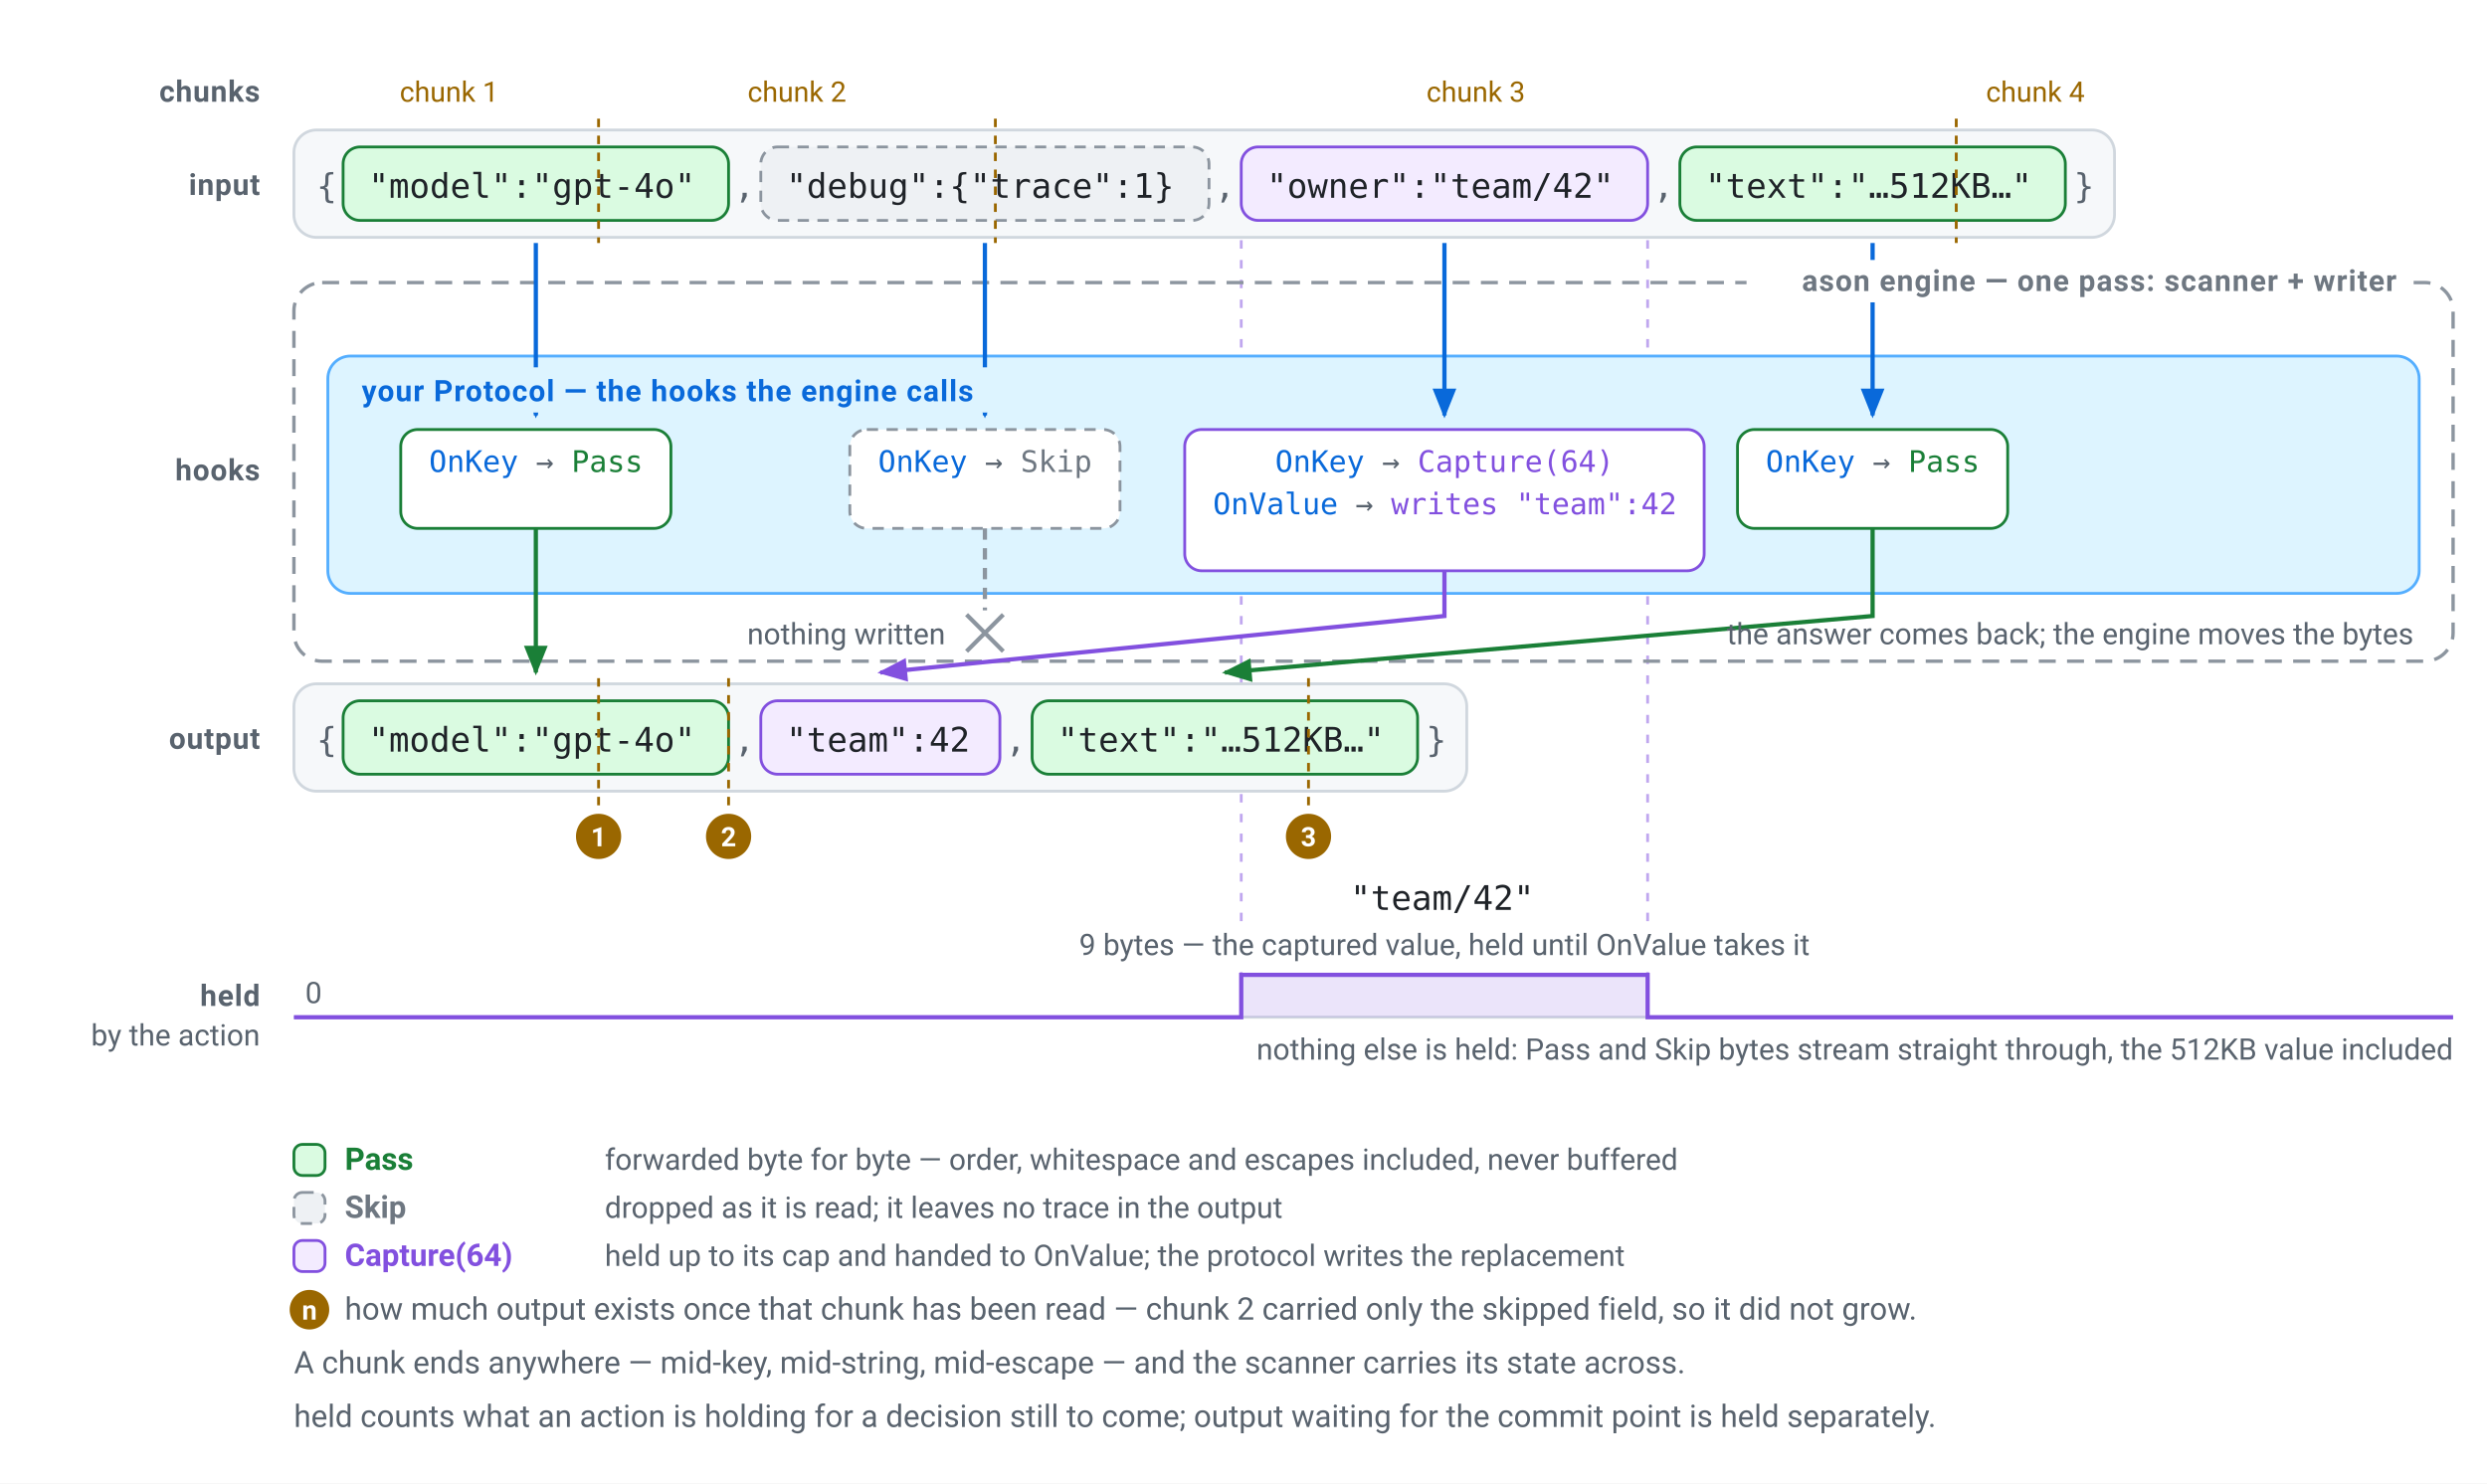
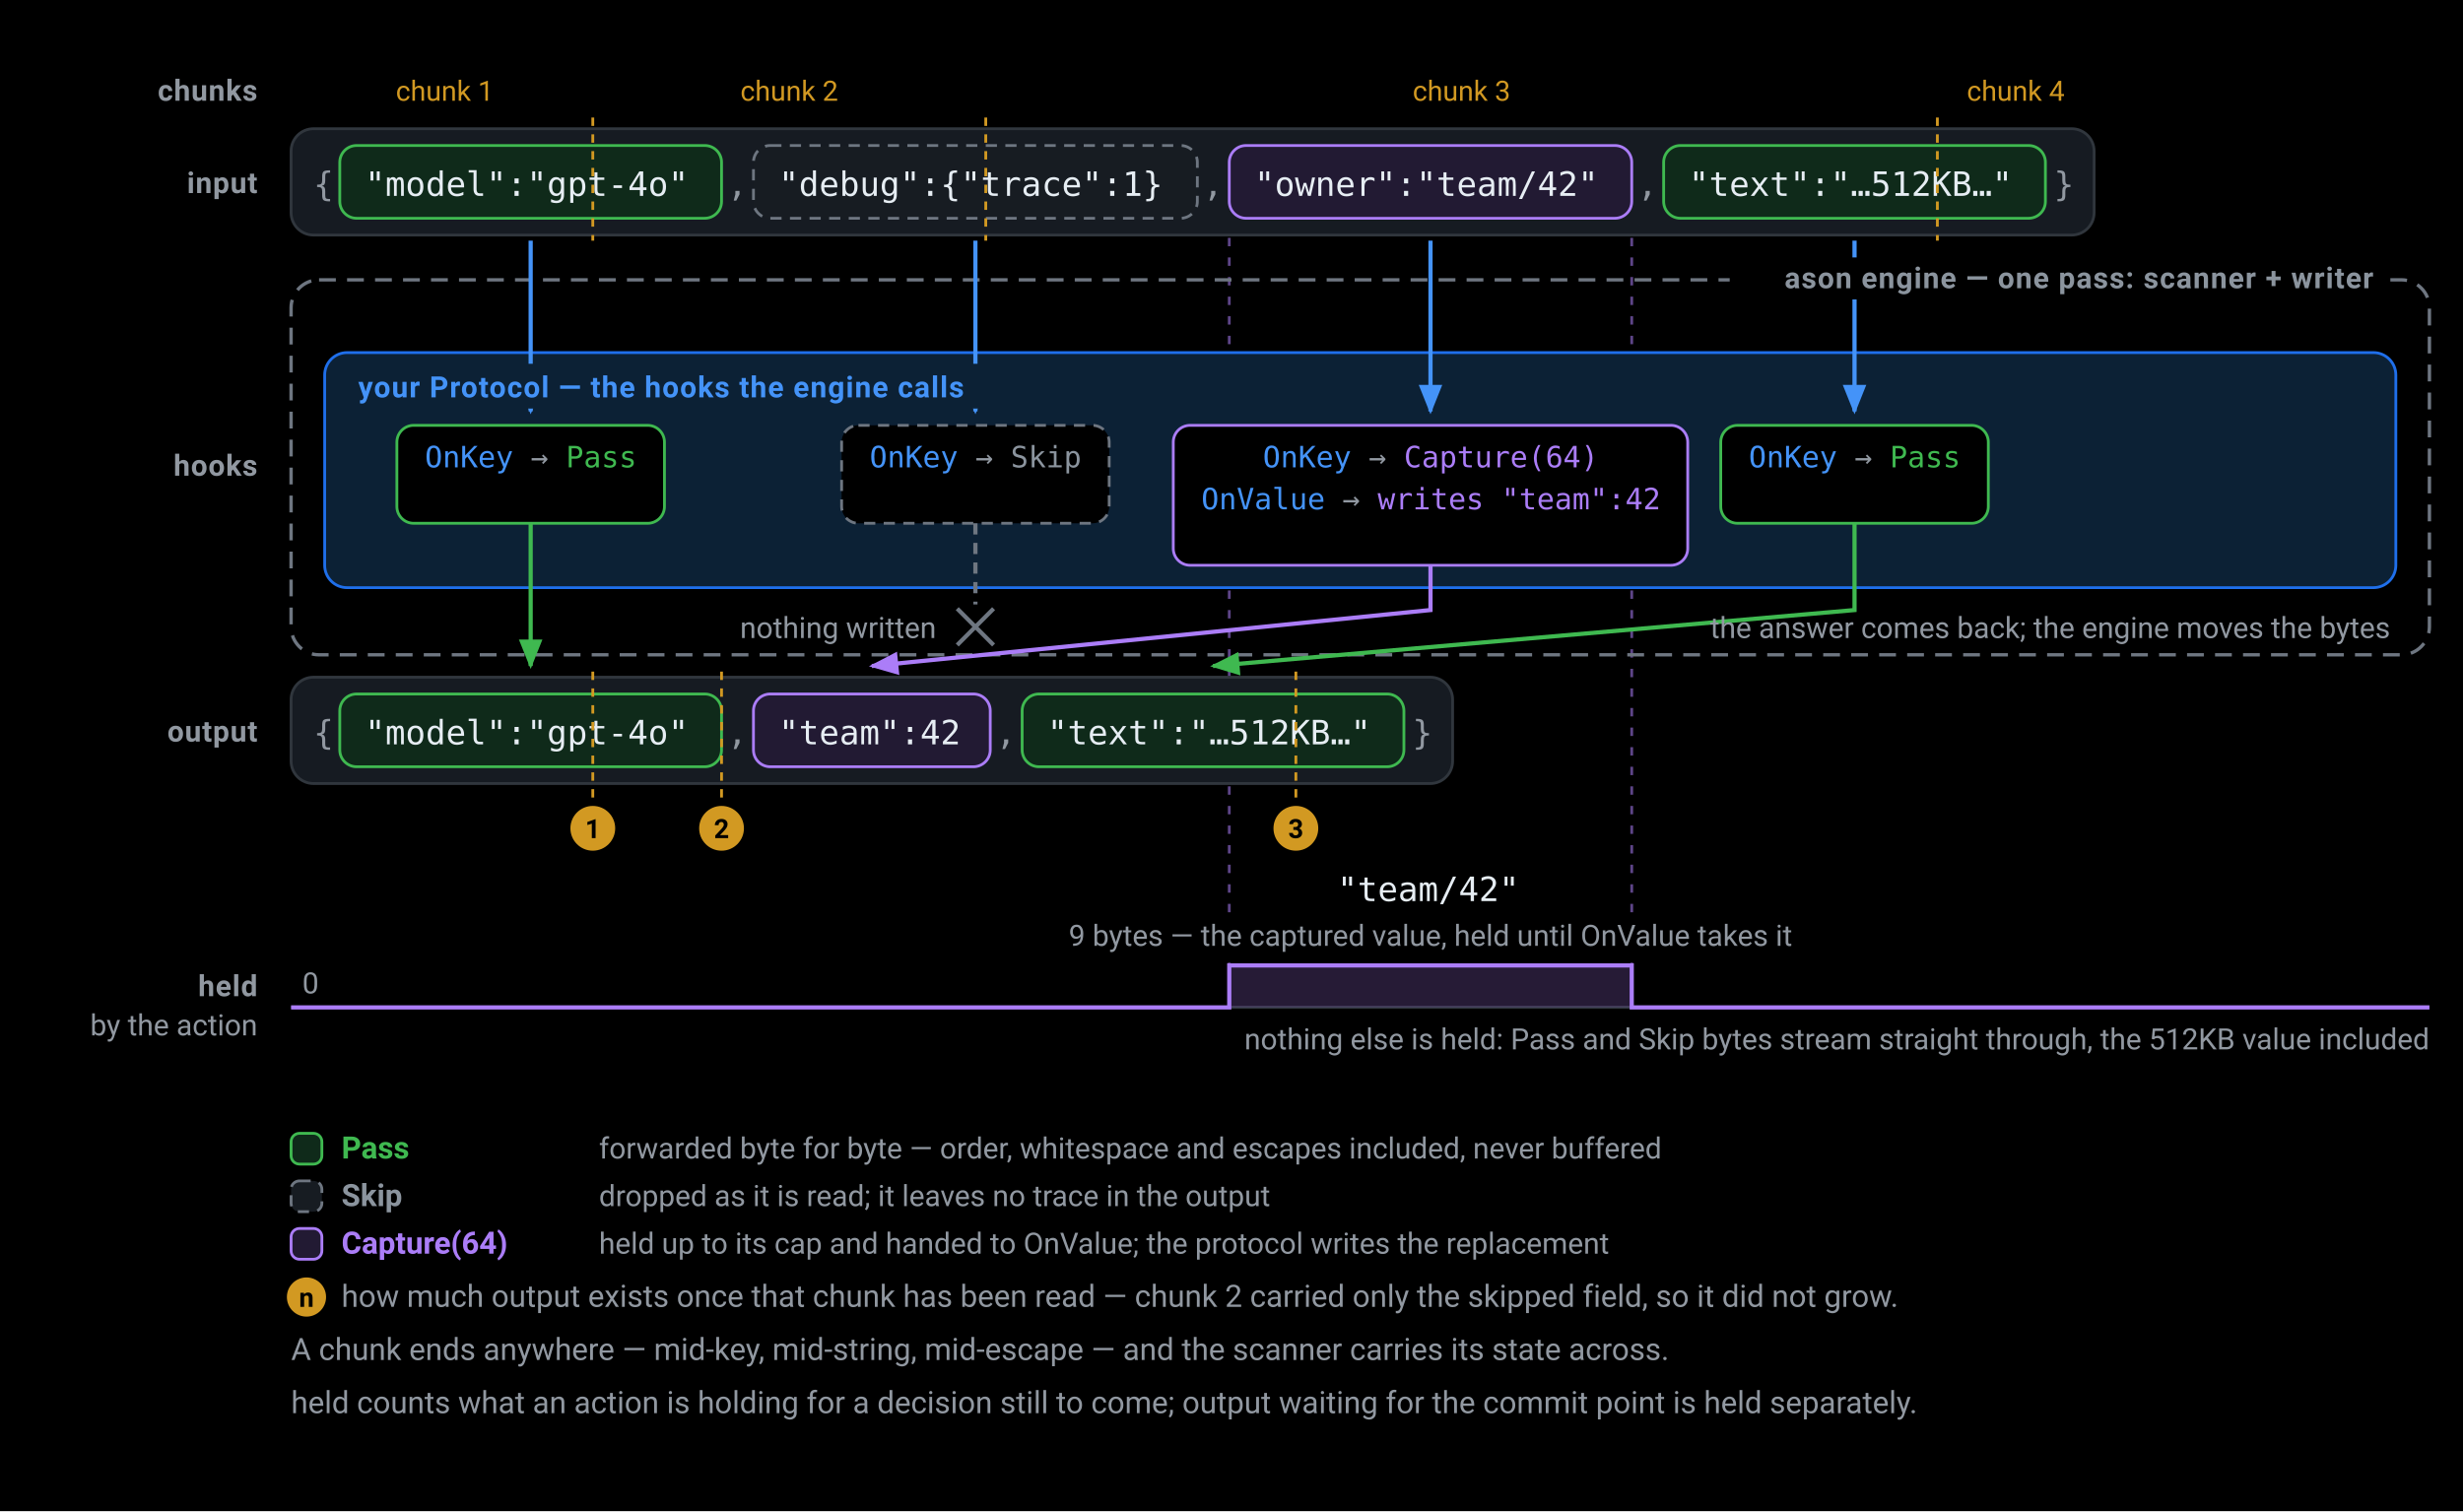
- <svg xmlns="http://www.w3.org/2000/svg" viewBox="0 0 880 525" width="880" height="525" role="img" aria-labelledby="t d">
+ <svg xmlns="http://www.w3.org/2000/svg" viewBox="0 0 880 540" width="880" height="540" role="img" aria-labelledby="t d">
  <style>
-     .bg   { fill:#ffffff }
-     .strip{ fill:#f6f8fa; stroke:#d0d7de; stroke-width:1 }
-     .eng  { fill:none; stroke:#8c959f; stroke-width:1.2; stroke-dasharray:6 4 }
-     .band { fill:#ddf4ff; stroke:#54aeff; stroke-width:1 }
-     .bandfill { fill:#ddf4ff }
-     .card { fill:#ffffff }
+     /* One dark palette on purpose: the figure paints its own deep-black ground in every theme. */
+     .bg   { fill:#000000 }
+     .strip{ fill:#161b22; stroke:#30363d; stroke-width:1 }
+     .eng  { fill:none; stroke:#6e7681; stroke-width:1.2; stroke-dasharray:6 4 }
+     .band { fill:#0c2135; stroke:#1f6feb; stroke-width:1 }
+     .bandfill { fill:#0c2135 }
+     .card { fill:#000000 }
    text  { font-family:-apple-system,BlinkMacSystemFont,"Segoe UI",Roboto,Helvetica,Arial,sans-serif;
-             fill:#1f2328 }
-     .code { font-family:ui-monospace,SFMono-Regular,Menlo,Consolas,monospace; font-size:12px; fill:#1f2328 }
+             fill:#e6edf3 }
+     .code { font-family:ui-monospace,SFMono-Regular,Menlo,Consolas,monospace; font-size:12px; fill:#e6edf3 }
    .cd   { font-family:ui-monospace,SFMono-Regular,Menlo,Consolas,monospace; font-size:10.5px }
-     .punc { font-family:ui-monospace,SFMono-Regular,Menlo,Consolas,monospace; font-size:12px; fill:#59636e }
-     .punc2{ font-family:ui-monospace,SFMono-Regular,Menlo,Consolas,monospace; font-size:10.5px; fill:#59636e }
-     .side { font-size:10.5px; fill:#59636e; font-weight:600; letter-spacing:.3px }
-     .s    { font-size:10.5px; fill:#59636e }
-     .note { font-size:11px; fill:#59636e }
+     .punc { font-family:ui-monospace,SFMono-Regular,Menlo,Consolas,monospace; font-size:12px; fill:#9198a1 }
+     .punc2{ font-family:ui-monospace,SFMono-Regular,Menlo,Consolas,monospace; font-size:10.5px; fill:#9198a1 }
+     .side { font-size:10.5px; fill:#9198a1; font-weight:600; letter-spacing:.3px }
+     .s    { font-size:10.5px; fill:#9198a1 }
+     .note { font-size:11px; fill:#9198a1 }
    .pill { font-size:11px; font-weight:600 }
    .ttl  { font-size:10.5px; font-weight:700; letter-spacing:.4px }
-     .cpass{ fill:#dafbe1; stroke:#1a7f37 }
-     .ccap { fill:#f3ebff; stroke:#8250df }
-     .cskip{ fill:#eef1f4; stroke:#8c959f; stroke-dasharray:4 3 }
-     .bpass{ stroke:#1a7f37 } .bcap { stroke:#8250df } .bskip{ stroke:#8c959f; stroke-dasharray:4 3 }
-     .kpass{ fill:#1a7f37 } .kcap { fill:#8250df } .kskip{ fill:#6e7781 }
-     .hook { fill:#0969da } .khook{ fill:#0969da } .lhook{ stroke:#0969da }
-     .lpass{ stroke:#1a7f37 } .lcap { stroke:#8250df } .lskip{ stroke:#8c959f }
-     .keng { fill:#6e7781 }
+     .cpass{ fill:#0f2a1a; stroke:#3fb950 }
+     .ccap { fill:#221a33; stroke:#ab7df8 }
+     .cskip{ fill:#171c22; stroke:#6e7681; stroke-dasharray:4 3 }
+     .bpass{ stroke:#3fb950 } .bcap { stroke:#ab7df8 } .bskip{ stroke:#6e7681; stroke-dasharray:4 3 }
+     .kpass{ fill:#3fb950 } .kcap { fill:#ab7df8 } .kskip{ fill:#8b949e }
+     .hook { fill:#4493f8 } .khook{ fill:#4493f8 } .lhook{ stroke:#4493f8 }
+     .lpass{ stroke:#3fb950 } .lcap { stroke:#ab7df8 } .lskip{ stroke:#6e7681 }
+     .keng { fill:#8b949e }
    .flow { fill:none; stroke-width:1.5 }
-     .chunk{ stroke:#9a6700; stroke-width:1; stroke-dasharray:3 3; fill:none }
-     .cmark{ fill:#9a6700; font-size:10px }
-     .cnum { fill:#9a6700 }
-     .cnumt{ fill:#ffffff; font-size:9.5px; font-weight:700 }
-     .mem  { fill:#8250df; opacity:.16 }
-     .memline { fill:none; stroke:#8250df; stroke-width:1.5 }
-     .axis { stroke:#d0d7de; stroke-width:1 }
-     .guide{ fill:none; stroke:#8250df; stroke-width:1; stroke-dasharray:3 4; opacity:.5 }
- 
-     @media (prefers-color-scheme: dark) {
-       .bg   { fill:#0d1117 }
-       .strip{ fill:#161b22; stroke:#30363d }
-       .eng  { stroke:#6e7681 }
-       .band { fill:#0c2135; stroke:#1f6feb }
-       .bandfill { fill:#0c2135 }
-       .card { fill:#0d1117 }
-       text  { fill:#e6edf3 }
-       .code { fill:#e6edf3 }
-       .punc, .punc2, .side, .s, .note { fill:#9198a1 }
-       .cpass{ fill:#0f2a1a; stroke:#3fb950 }
-       .ccap { fill:#221a33; stroke:#ab7df8 }
-       .cskip{ fill:#171c22; stroke:#6e7681 }
-       .bpass{ stroke:#3fb950 } .bcap { stroke:#ab7df8 } .bskip{ stroke:#6e7681 }
-       .kpass{ fill:#3fb950 } .kcap { fill:#ab7df8 } .kskip{ fill:#8b949e }
-       .hook, .khook { fill:#4493f8 } .lhook{ stroke:#4493f8 }
-       .keng { fill:#8b949e }
-       .lpass{ stroke:#3fb950 } .lcap { stroke:#ab7df8 } .lskip{ stroke:#6e7681 }
-       .chunk{ stroke:#d29922 } .cmark{ fill:#d29922 } .cnum { fill:#d29922 }
-       .cnumt{ fill:#0d1117 }
-       .mem  { fill:#ab7df8; opacity:.22 } .memline { stroke:#ab7df8 }
-       .axis { stroke:#30363d }
-       .guide{ stroke:#ab7df8; opacity:.55 }
-     }
+     .chunk{ stroke:#d29922; stroke-width:1; stroke-dasharray:3 3; fill:none }
+     .cmark{ fill:#d29922; font-size:10px }
+     .cnum { fill:#d29922 }
+     .cnumt{ fill:#000000; font-size:9.5px; font-weight:700 }
+     .mem  { fill:#ab7df8; opacity:.22 }
+     .memline { fill:none; stroke:#ab7df8; stroke-width:1.5 }
+     .axis { stroke:#30363d; stroke-width:1 }
+     .guide{ fill:none; stroke:#ab7df8; stroke-width:1; stroke-dasharray:3 4; opacity:.55 }
  </style>
  <defs>
    <marker id="mp" viewBox="0 0 10 8" refX="9" refY="4" markerWidth="7" markerHeight="6" orient="auto">
      <path d="M0 0 L10 4 L0 8 z" class="kpass" />
    </marker>
    <marker id="mc" viewBox="0 0 10 8" refX="9" refY="4" markerWidth="7" markerHeight="6" orient="auto">
      <path d="M0 0 L10 4 L0 8 z" class="kcap" />
    </marker>
    <marker id="mh" viewBox="0 0 10 8" refX="9" refY="4" markerWidth="7" markerHeight="6" orient="auto">
      <path d="M0 0 L10 4 L0 8 z" class="khook" />
    </marker>
  </defs>
-   <rect class="bg" x="0" y="0" width="880" height="525" />
+   <rect class="bg" x="0" y="0" width="880" height="540" />
  <path class="guide" d="M439.2 78 L439.2 345" />
  <path class="guide" d="M583.0 78 L583.0 345" />
  <text class="side" x="92" y="36" text-anchor="end">chunks</text>
  <text class="side" x="92" y="69" text-anchor="end">input</text>
  <text class="side" x="92" y="170" text-anchor="end">hooks</text>
  <text class="side" x="92" y="265" text-anchor="end">output</text>
  <text class="side" x="92" y="356" text-anchor="end">held</text>
  <text class="s" x="92" y="370" text-anchor="end">by the action</text>
  <rect class="strip" x="104" y="46" width="644.2" height="38" rx="8" />
  <text class="punc" x="112.0" y="70.0" textLength="7.4" lengthAdjust="spacingAndGlyphs">{</text>
  <rect class="cpass" x="121.4" y="52" width="136.4" height="26" rx="6" />
  <text class="code" x="130.4" y="70.0" textLength="118.4" lengthAdjust="spacingAndGlyphs">"model":"gpt-4o"</text>
  <text class="punc" x="259.8" y="70.0" textLength="7.4" lengthAdjust="spacingAndGlyphs">,</text>
  <rect class="cskip" x="269.2" y="52" width="158.6" height="26" rx="6" />
  <text class="code" x="278.2" y="70.0" textLength="140.6" lengthAdjust="spacingAndGlyphs">"debug":{"trace":1}</text>
  <text class="punc" x="429.8" y="70.0" textLength="7.4" lengthAdjust="spacingAndGlyphs">,</text>
  <rect class="ccap" x="439.2" y="52" width="143.8" height="26" rx="6" />
  <text class="code" x="448.2" y="70.0" textLength="125.8" lengthAdjust="spacingAndGlyphs">"owner":"team/42"</text>
  <text class="punc" x="585.0" y="70.0" textLength="7.4" lengthAdjust="spacingAndGlyphs">,</text>
  <rect class="cpass" x="594.4" y="52" width="136.4" height="26" rx="6" />
  <text class="code" x="603.4" y="70.0" textLength="118.4" lengthAdjust="spacingAndGlyphs">"text":"…512KB…"</text>
  <text class="punc" x="733.8" y="70.0" textLength="7.4" lengthAdjust="spacingAndGlyphs">}</text>
  <path class="chunk" d="M211.8 42 L211.8 86" />
  <path class="chunk" d="M352.2 42 L352.2 86" />
  <path class="chunk" d="M692.2 42 L692.2 86" />
  <text class="cmark" x="158.9" y="36" text-anchor="middle">chunk 1</text>
  <text class="cmark" x="282.0" y="36" text-anchor="middle">chunk 2</text>
  <text class="cmark" x="522.2" y="36" text-anchor="middle">chunk 3</text>
  <text class="cmark" x="720.2" y="36" text-anchor="middle">chunk 4</text>
  <rect class="eng" x="104" y="100" width="764" height="134" rx="10" />
  <rect class="band" x="116" y="126" width="740" height="84" rx="8" />
  <path class="flow lhook" d="M189.6 86 L189.6 147" marker-end="url(#mh)" />
  <rect class="card bpass" x="141.8" y="152" width="95.6" height="35" rx="6" />
  <text class="cd hook" x="151.8" y="167.0" textLength="31.5" lengthAdjust="spacingAndGlyphs">OnKey</text>
  <text class="cd punc2" x="189.6" y="167.0" textLength="6.3" lengthAdjust="spacingAndGlyphs">→</text>
  <text class="cd kpass" x="202.2" y="167.0" textLength="25.2" lengthAdjust="spacingAndGlyphs">Pass</text>
  <path class="flow lpass" d="M189.6 187 L189.6 218 L189.6 238" marker-end="url(#mp)" />
  <path class="flow lhook" d="M348.5 86 L348.5 147" marker-end="url(#mh)" />
  <rect class="card bskip" x="300.7" y="152" width="95.6" height="35" rx="6" />
  <text class="cd hook" x="310.7" y="167.0" textLength="31.5" lengthAdjust="spacingAndGlyphs">OnKey</text>
  <text class="cd punc2" x="348.5" y="167.0" textLength="6.3" lengthAdjust="spacingAndGlyphs">→</text>
  <text class="cd kskip" x="361.1" y="167.0" textLength="25.2" lengthAdjust="spacingAndGlyphs">Skip</text>
  <path class="flow lskip" style="stroke-dasharray:4 3" d="M348.5 187 L348.5 216" />
  <path class="flow lskip" d="M342.0 217.5 L355.0 230.5 M355.0 217.5 L342.0 230.5" />
  <text class="s" x="334.5" y="228.0" text-anchor="end">nothing written</text>
  <path class="flow lhook" d="M511.1 86 L511.1 147" marker-end="url(#mh)" />
  <rect class="card bcap" x="419.2" y="152" width="183.8" height="50" rx="6" />
  <text class="cd hook" x="451.2" y="167.0" textLength="31.5" lengthAdjust="spacingAndGlyphs">OnKey</text>
  <text class="cd punc2" x="489.0" y="167.0" textLength="6.3" lengthAdjust="spacingAndGlyphs">→</text>
  <text class="cd kcap" x="501.6" y="167.0" textLength="69.3" lengthAdjust="spacingAndGlyphs">Capture(64)</text>
  <text class="cd hook" x="429.2" y="182.0" textLength="44.1" lengthAdjust="spacingAndGlyphs">OnValue</text>
  <text class="cd punc2" x="479.6" y="182.0" textLength="6.3" lengthAdjust="spacingAndGlyphs">→</text>
  <text class="cd kcap" x="492.2" y="182.0" textLength="100.8" lengthAdjust="spacingAndGlyphs">writes "team":42</text>
  <path class="flow lcap" d="M511.1 202 L511.1 218 L311.5 238" marker-end="url(#mc)" />
  <path class="flow lhook" d="M662.6 86 L662.6 147" marker-end="url(#mh)" />
  <rect class="card bpass" x="614.8" y="152" width="95.6" height="35" rx="6" />
  <text class="cd hook" x="624.8" y="167.0" textLength="31.5" lengthAdjust="spacingAndGlyphs">OnKey</text>
  <text class="cd punc2" x="662.6" y="167.0" textLength="6.3" lengthAdjust="spacingAndGlyphs">→</text>
  <text class="cd kpass" x="675.2" y="167.0" textLength="25.2" lengthAdjust="spacingAndGlyphs">Pass</text>
  <path class="flow lpass" d="M662.6 187 L662.6 218 L433.4 238" marker-end="url(#mp)" />
  <rect class="strip" x="104" y="242" width="415.0" height="38" rx="8" />
  <text class="punc" x="112.0" y="266.0" textLength="7.4" lengthAdjust="spacingAndGlyphs">{</text>
  <rect class="cpass" x="121.4" y="248" width="136.4" height="26" rx="6" />
  <text class="code" x="130.4" y="266.0" textLength="118.4" lengthAdjust="spacingAndGlyphs">"model":"gpt-4o"</text>
  <text class="punc" x="259.8" y="266.0" textLength="7.4" lengthAdjust="spacingAndGlyphs">,</text>
  <rect class="ccap" x="269.2" y="248" width="84.6" height="26" rx="6" />
  <text class="code" x="278.2" y="266.0" textLength="66.6" lengthAdjust="spacingAndGlyphs">"team":42</text>
  <text class="punc" x="355.8" y="266.0" textLength="7.4" lengthAdjust="spacingAndGlyphs">,</text>
  <rect class="cpass" x="365.2" y="248" width="136.4" height="26" rx="6" />
  <text class="code" x="374.2" y="266.0" textLength="118.4" lengthAdjust="spacingAndGlyphs">"text":"…512KB…"</text>
  <text class="punc" x="504.6" y="266.0" textLength="7.4" lengthAdjust="spacingAndGlyphs">}</text>
  <path class="chunk" d="M211.8 240 L211.8 288" />
  <circle class="cnum" cx="211.8" cy="296" r="8" />
  <text class="cnumt" x="211.8" y="299.5" text-anchor="middle">1</text>
  <path class="chunk" d="M257.8 240 L257.8 288" />
  <circle class="cnum" cx="257.8" cy="296" r="8" />
  <text class="cnumt" x="257.8" y="299.5" text-anchor="middle">2</text>
  <path class="chunk" d="M463.0 240 L463.0 288" />
  <circle class="cnum" cx="463.0" cy="296" r="8" />
  <text class="cnumt" x="463.0" y="299.5" text-anchor="middle">3</text>
  <path class="axis" d="M104 360 L868 360" />
  <path class="mem" d="M104 360 L439.2 360 L439.2 345 L583.0 345 L583.0 360 L868 360 Z" />
  <path class="memline" d="M104 360 L439.2 360 L439.2 345 L583.0 345 L583.0 360 L868 360" />
  <text class="code" x="477.8" y="322.0" textLength="66.6" lengthAdjust="spacingAndGlyphs">"team/42"</text>
  <rect class="bg" x="354.3" y="327" width="313.5" height="15" />
  <text class="s" x="511.1" y="338" text-anchor="middle">9 bytes — the captured value, held until OnValue takes it</text>
  <text class="s" x="108" y="355">0</text>
  <text class="s" x="868" y="375" text-anchor="end">nothing else is held: Pass and Skip bytes stream straight through, the 512KB value included</text>
  <rect class="cpass" x="104" y="405" width="11" height="11" rx="3" />
  <text class="pill kpass" x="122" y="414">Pass</text>
  <text class="s" x="214" y="414">forwarded byte for byte — order, whitespace and escapes included, never buffered</text>
  <rect class="cskip" x="104" y="422" width="11" height="11" rx="3" />
  <text class="pill kskip" x="122" y="431">Skip</text>
  <text class="s" x="214" y="431">dropped as it is read; it leaves no trace in the output</text>
  <rect class="ccap" x="104" y="439" width="11" height="11" rx="3" />
  <text class="pill kcap" x="122" y="448">Capture(64)</text>
  <text class="s" x="214" y="448">held up to its cap and handed to OnValue; the protocol writes the replacement</text>
  <circle class="cnum" cx="109.5" cy="463.5" r="7" />
  <text class="cnumt" x="109.5" y="467" text-anchor="middle">n</text>
  <text class="note" x="122" y="467">how much output exists once that chunk has been read — chunk 2 carried only the skipped field, so it did not grow.</text>
  <text class="note" x="104" y="486">A chunk ends anywhere — mid-key, mid-string, mid-escape — and the scanner carries its state across.</text>
  <text class="note" x="104" y="505">held counts what an action is holding for a decision still to come; output waiting for the commit point is held separately.</text>
  <text class="s" x="854" y="228" text-anchor="end">the answer comes back; the engine moves the bytes</text>
  <rect class="bg" x="618.0" y="92" width="236.0" height="15" />
  <text class="ttl keng" x="848" y="103" text-anchor="end">ason engine — one pass: scanner + writer</text>
  <rect class="bandfill" x="120" y="130" width="249.2" height="16" />
  <text class="ttl hook" x="128" y="142">your Protocol — the hooks the engine calls</text>
</svg>
